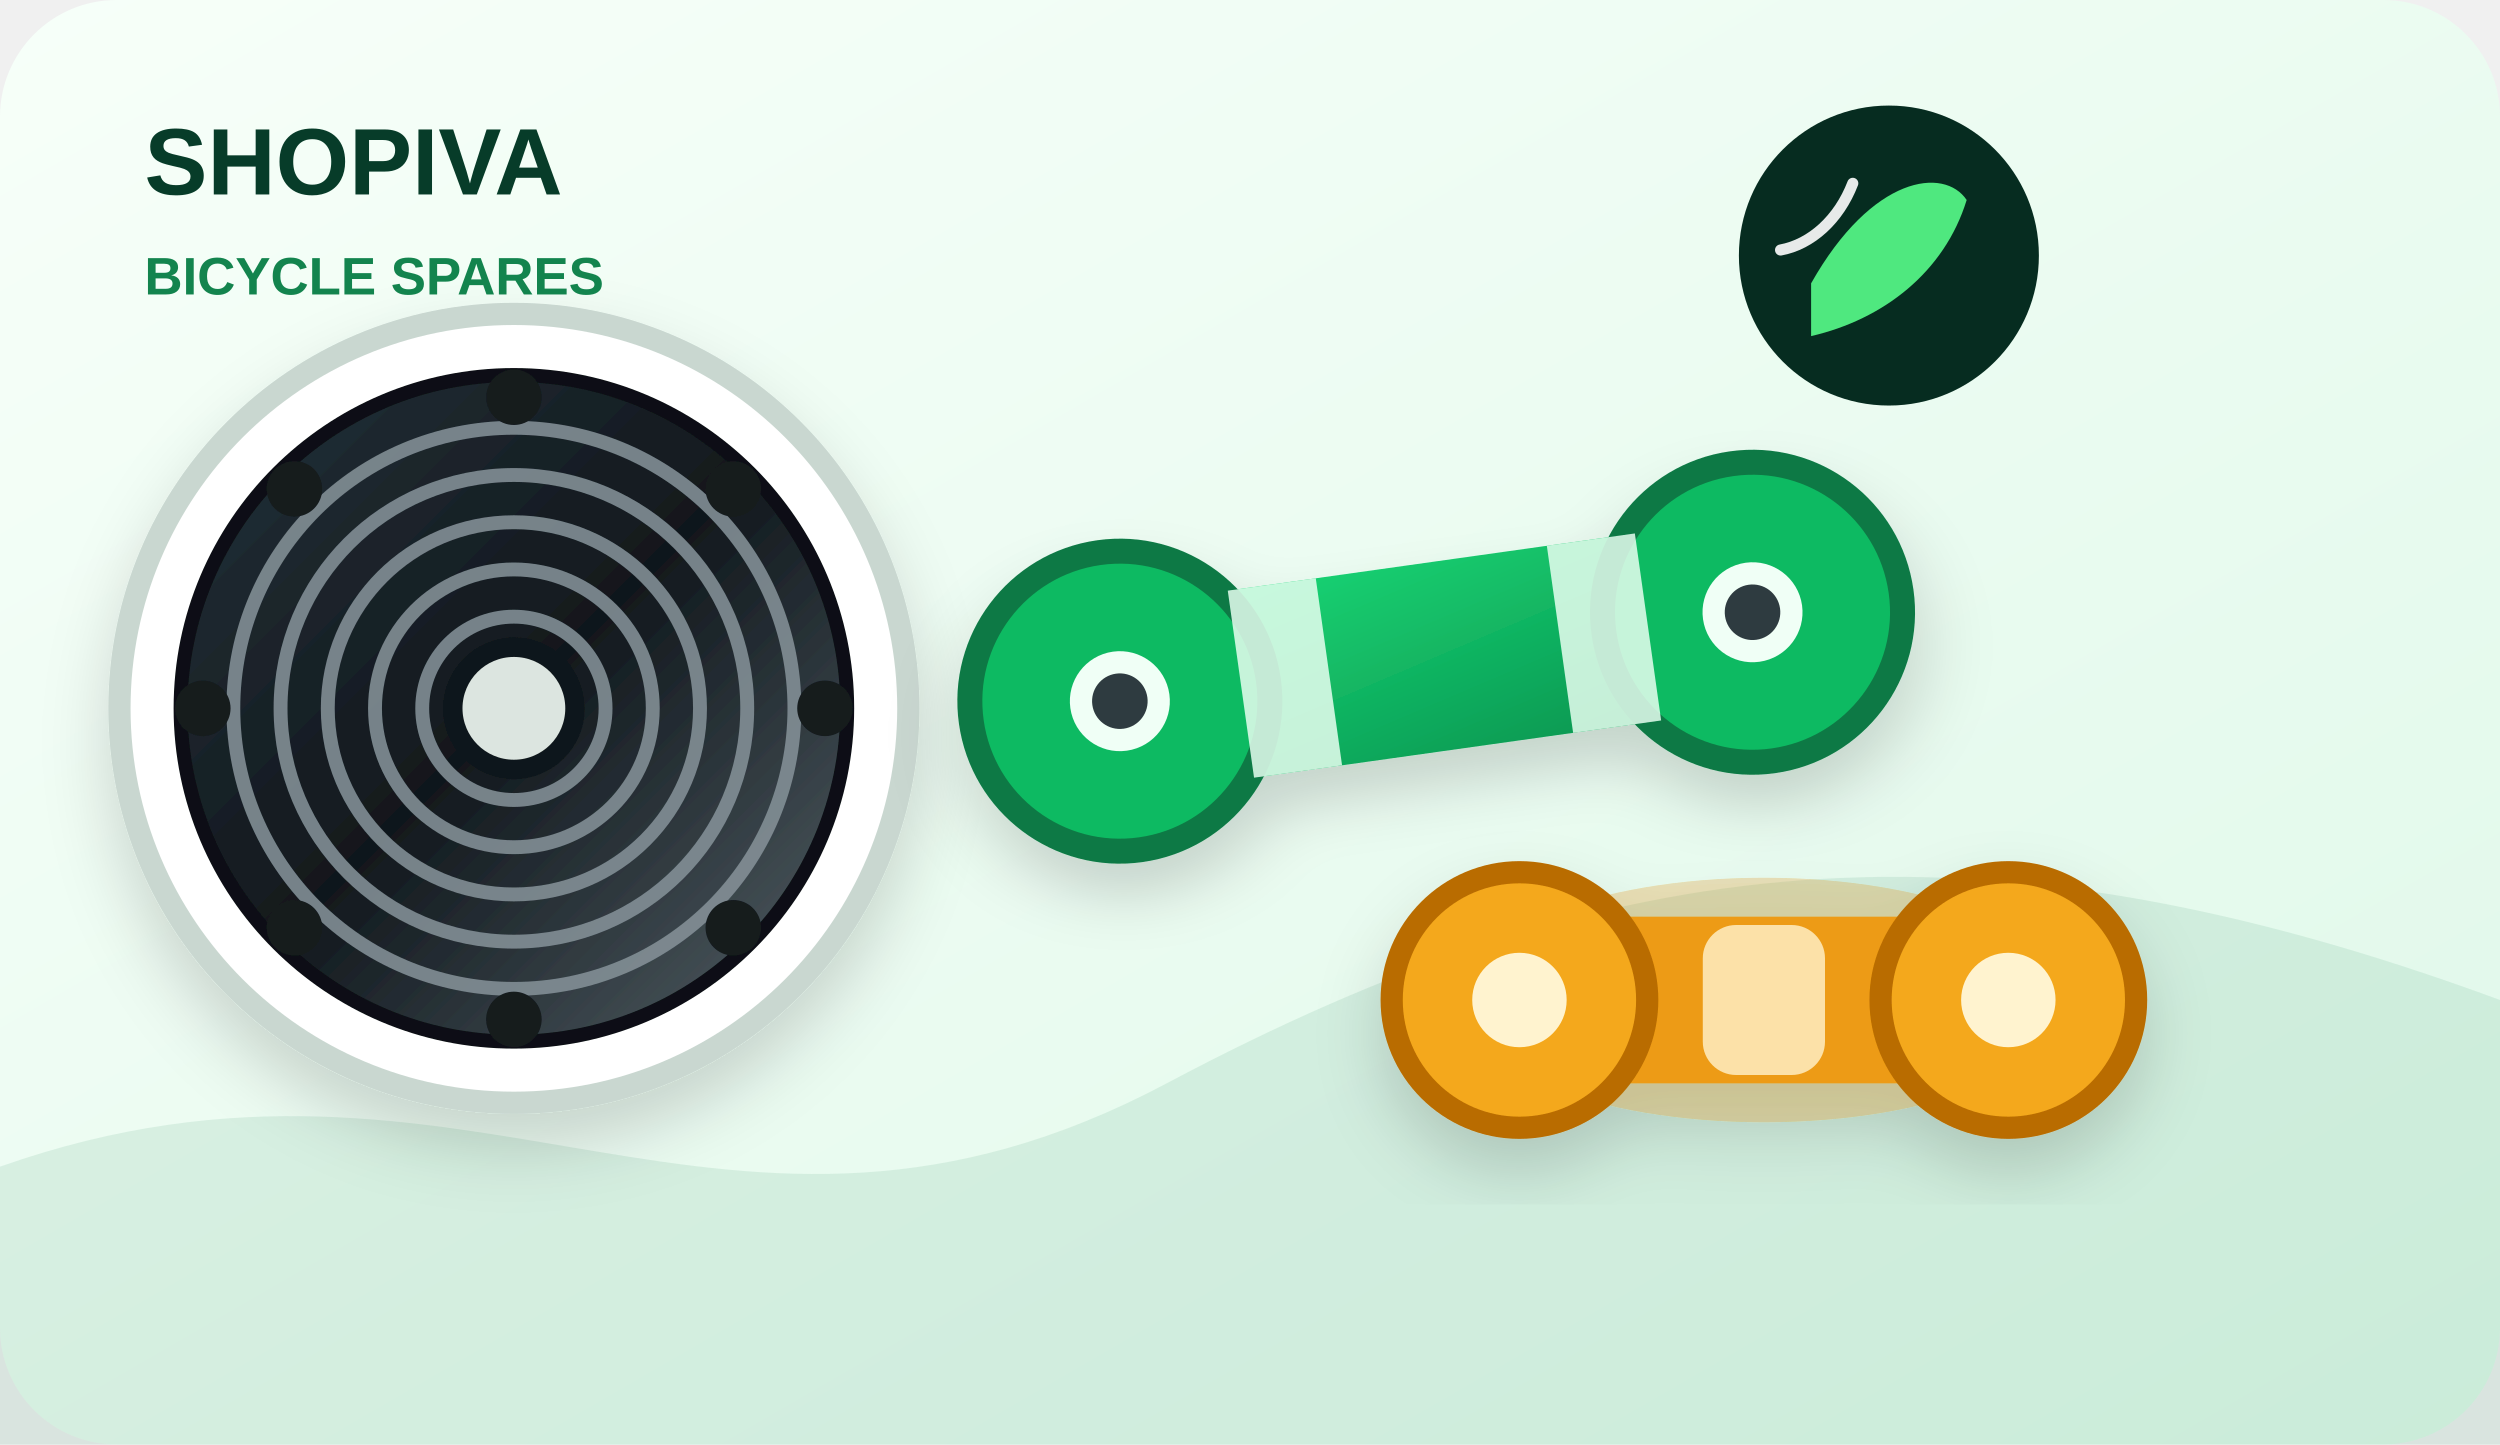
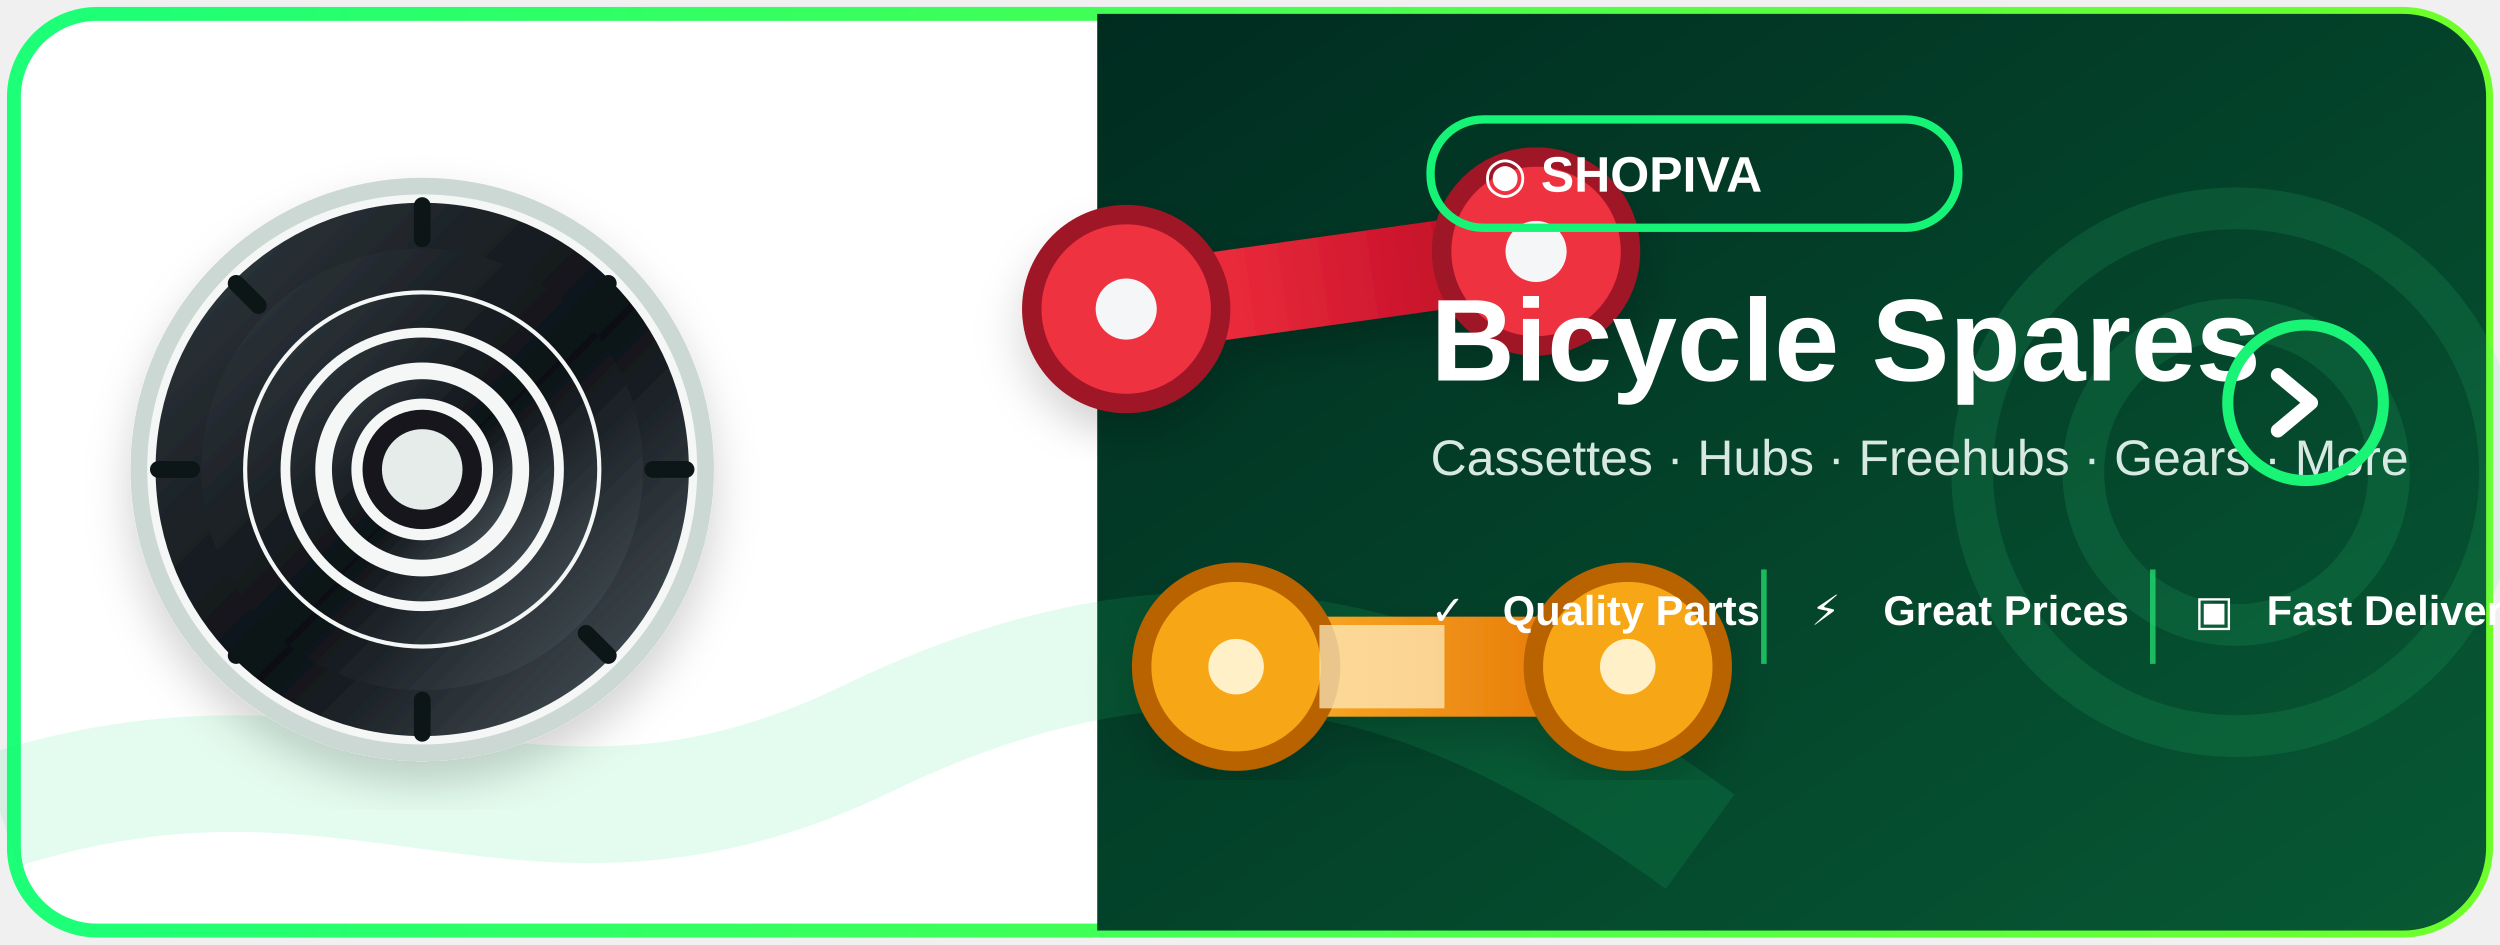
- <svg xmlns="http://www.w3.org/2000/svg" viewBox="0 0 900 520" role="img" aria-labelledby="title desc">
+ <svg xmlns="http://www.w3.org/2000/svg" viewBox="0 0 900 340" role="img" aria-labelledby="t d">
  <defs>
-     <linearGradient id="bg" x1="0" y1="0" x2="1" y2="1">
-       <stop offset="0" stop-color="#f7fff9" />
-       <stop offset="1" stop-color="#dff8e9" />
+     <linearGradient id="g" x1="0" x2="1" y1="0" y2="1">
+       <stop stop-color="#002c20" />
+       <stop offset="1" stop-color="#075934" />
    </linearGradient>
-     <linearGradient id="green" x1="0" y1="0" x2="1" y2="1">
-       <stop offset="0" stop-color="#18dc78" />
-       <stop offset="1" stop-color="#0b8f4d" />
+     <linearGradient id="edge" x1="0" x2="1">
+       <stop stop-color="#1cff77" />
+       <stop offset="1" stop-color="#6eff2b" />
    </linearGradient>
-     <linearGradient id="metal" x1="0" y1="0" x2="1" y2="1">
-       <stop offset="0" stop-color="#26323a" />
-       <stop offset=".5" stop-color="#11181d" />
-       <stop offset="1" stop-color="#56636a" />
+     <linearGradient id="red" x1="0" x2="1">
+       <stop stop-color="#ff3b45" />
+       <stop offset="1" stop-color="#b00020" />
    </linearGradient>
-     <filter id="shadow" x="-30%" y="-30%" width="160%" height="160%">
-       <feDropShadow dx="0" dy="12" stdDeviation="12" flood-opacity=".16" />
+     <linearGradient id="gold" x1="0" x2="1">
+       <stop stop-color="#ffb72e" />
+       <stop offset="1" stop-color="#e06d00" />
+     </linearGradient>
+     <linearGradient id="black" x1="0" x2="1" y1="0" y2="1">
+       <stop stop-color="#30383d" />
+       <stop offset=".55" stop-color="#0c1115" />
+       <stop offset="1" stop-color="#49535a" />
+     </linearGradient>
+     <filter id="shadow">
+       <feDropShadow dx="0" dy="8" stdDeviation="8" flood-opacity=".18" />
    </filter>
  </defs>
-   <rect width="900" height="520" rx="42" fill="url(#bg)" />
-   <path d="M0 420C170 360 260 475 420 390S710 290 900 360V520H0Z" fill="#0a7e48" opacity=".10" />
-   <g transform="translate(185 255)" filter="url(#shadow)">
-     <circle r="142" fill="#ffffff" stroke="#c9d7d0" stroke-width="8" />
-     <circle r="120" fill="url(#metal)" stroke="#0a0f12" stroke-width="5" />
-     <g fill="none" stroke="#839097" stroke-width="5" opacity=".88">
-       <circle r="101" />
-       <circle r="84" />
-       <circle r="67" />
-       <circle r="50" />
-       <circle r="33" />
+   <rect x="5" y="5" width="890" height="330" rx="30" fill="#fff" stroke="url(#edge)" stroke-width="5" />
+   <path d="M395 5H865a30 30 0 0 1 30 30v270a30 30 0 0 1-30 30H395z" fill="url(#g)" />
+   <path d="M0 292C130 250 190 325 312 266S520 236 612 303" fill="none" stroke="#20e676" stroke-opacity=".12" stroke-width="42" />
+   <g opacity=".12" fill="none" stroke="#35e87d" stroke-width="15">
+     <circle cx="805" cy="170" r="95" />
+     <circle cx="805" cy="170" r="55" />
+   </g>
+   <g transform="translate(152 169)" filter="url(#shadow)">
+     <circle r="102" fill="#f4f7f6" stroke="#ccd8d3" stroke-width="6" />
+     <g fill="none" stroke="url(#black)">
+       <circle r="87" stroke-width="18" />
+       <circle r="72" stroke-width="15" />
+       <circle r="57" stroke-width="12" />
+       <circle r="43" stroke-width="9" />
+       <circle r="29" stroke-width="7" />
    </g>
-     <g fill="#141a1e">
-       <circle cx="0" cy="-112" r="10" />
-       <circle cx="79" cy="-79" r="10" />
-       <circle cx="112" cy="0" r="10" />
-       <circle cx="79" cy="79" r="10" />
-       <circle cx="0" cy="112" r="10" />
-       <circle cx="-79" cy="79" r="10" />
-       <circle cx="-112" cy="0" r="10" />
-       <circle cx="-79" cy="-79" r="10" />
+     <circle r="18" fill="#e5ece9" stroke="#13191d" stroke-width="7" />
+     <g stroke="#0d1216" stroke-width="6" stroke-linecap="round">
+       <path d="M0-95V-83M67-67L59-59M95 0H83M67 67L59 59M0 95V83M-67 67l8-8M-95 0h12M-67-67l8 8" />
    </g>
-     <circle r="22" fill="#dce5e0" stroke="#0f171b" stroke-width="7" />
  </g>
-   <g transform="translate(520 236) rotate(-8)" filter="url(#shadow)">
-     <rect x="-128" y="-34" width="250" height="68" rx="34" fill="url(#green)" />
-     <circle cx="-118" r="54" fill="#0dba62" stroke="#087944" stroke-width="9" />
-     <circle cx="112" r="54" fill="#0dba62" stroke="#087944" stroke-width="9" />
-     <circle cx="-118" r="18" fill="#f0fff6" />
-     <circle cx="112" r="18" fill="#f0fff6" />
-     <path d="M-74-34h32v68h-32zM42-34h32v68H42z" fill="#e8fff1" opacity=".84" />
-     <circle cx="-118" r="10" fill="#2e3a3f" />
-     <circle cx="112" r="10" fill="#2e3a3f" />
+   <g transform="translate(450 105) rotate(-8)" filter="url(#shadow)">
+     <rect x="-55" y="-16" width="175" height="32" rx="16" fill="url(#red)" />
+     <circle cx="-45" r="34" fill="#ef3040" stroke="#9f1727" stroke-width="7" />
+     <circle cx="104" r="34" fill="#ef3040" stroke="#9f1727" stroke-width="7" />
+     <circle cx="-45" r="11" fill="#f4f6f7" />
+     <circle cx="104" r="11" fill="#f4f6f7" />
  </g>
-   <g transform="translate(635 360)" filter="url(#shadow)">
-     <ellipse rx="110" ry="44" fill="#dd8f17" opacity=".28" />
-     <rect x="-95" y="-30" width="190" height="60" rx="30" fill="#ed9b14" />
-     <circle cx="-88" r="46" fill="#f4a81c" stroke="#b96c00" stroke-width="8" />
-     <circle cx="88" r="46" fill="#f4a81c" stroke="#b96c00" stroke-width="8" />
-     <circle cx="-88" r="17" fill="#fff3cf" />
-     <circle cx="88" r="17" fill="#fff3cf" />
-     <rect x="-22" y="-27" width="44" height="54" rx="12" fill="#fff0c8" opacity=".82" />
+   <g transform="translate(500 240)" filter="url(#shadow)">
+     <rect x="-65" y="-18" width="160" height="36" rx="18" fill="url(#gold)" />
+     <circle cx="-55" r="34" fill="#f7a719" stroke="#b86400" stroke-width="7" />
+     <circle cx="86" r="34" fill="#f7a719" stroke="#b86400" stroke-width="7" />
+     <circle cx="-55" r="10" fill="#fff0c7" />
+     <circle cx="86" r="10" fill="#fff0c7" />
+     <path d="M-25-15h45v30h-45z" fill="#fff0c7" opacity=".7" />
  </g>
-   <g transform="translate(680 92)">
-     <circle r="54" fill="#062c20" />
-     <path d="M-28 10c22-39 48-42 56-30-8 26-30 43-56 49 0-5 0-12 0-19z" fill="#4fe87f" />
-     <path d="M-39-2c11-2 21-11 26-24" stroke="#fff" stroke-width="4" fill="none" stroke-linecap="round" opacity=".9" />
+   <g font-family="Arial,Helvetica,sans-serif">
+     <rect x="515" y="43" width="190" height="39" rx="19" fill="none" stroke="#16f477" stroke-width="3" />
+     <text x="534" y="69" fill="#fff" font-size="18" font-weight="700">◉ SHOPIVA</text>
+     <text x="515" y="137" fill="#fff" font-size="42" font-weight="800">Bicycle Spares</text>
+     <text x="515" y="171" fill="#d7e9e2" font-size="18">Cassettes · Hubs · Freehubs · Gears · More</text>
+     <circle cx="830" cy="145" r="28" fill="none" stroke="#1af476" stroke-width="4" />
+     <path d="M820 135l12 10-12 10" fill="none" stroke="#fff" stroke-width="5" stroke-linecap="round" stroke-linejoin="round" />
+     <g font-size="15" font-weight="700" fill="#fff">
+       <text x="515" y="225">✓</text>
+       <text x="541" y="225">Quality Parts</text>
+       <text x="652" y="225">⚡</text>
+       <text x="678" y="225">Great Prices</text>
+       <text x="790" y="225">▣</text>
+       <text x="816" y="225">Fast Delivery</text>
+     </g>
+     <g stroke="#27e978" stroke-width="2" opacity=".7">
+       <path d="M635 205v34" />
+       <path d="M775 205v34" />
+     </g>
  </g>
-   <text x="52" y="70" font-family="Arial,Helvetica,sans-serif" font-weight="800" font-size="34" fill="#073c29">SHOPIVA</text>
-   <text x="52" y="106" font-family="Arial,Helvetica,sans-serif" font-weight="700" font-size="19" fill="#13844e">BICYCLE SPARES</text>
</svg>
